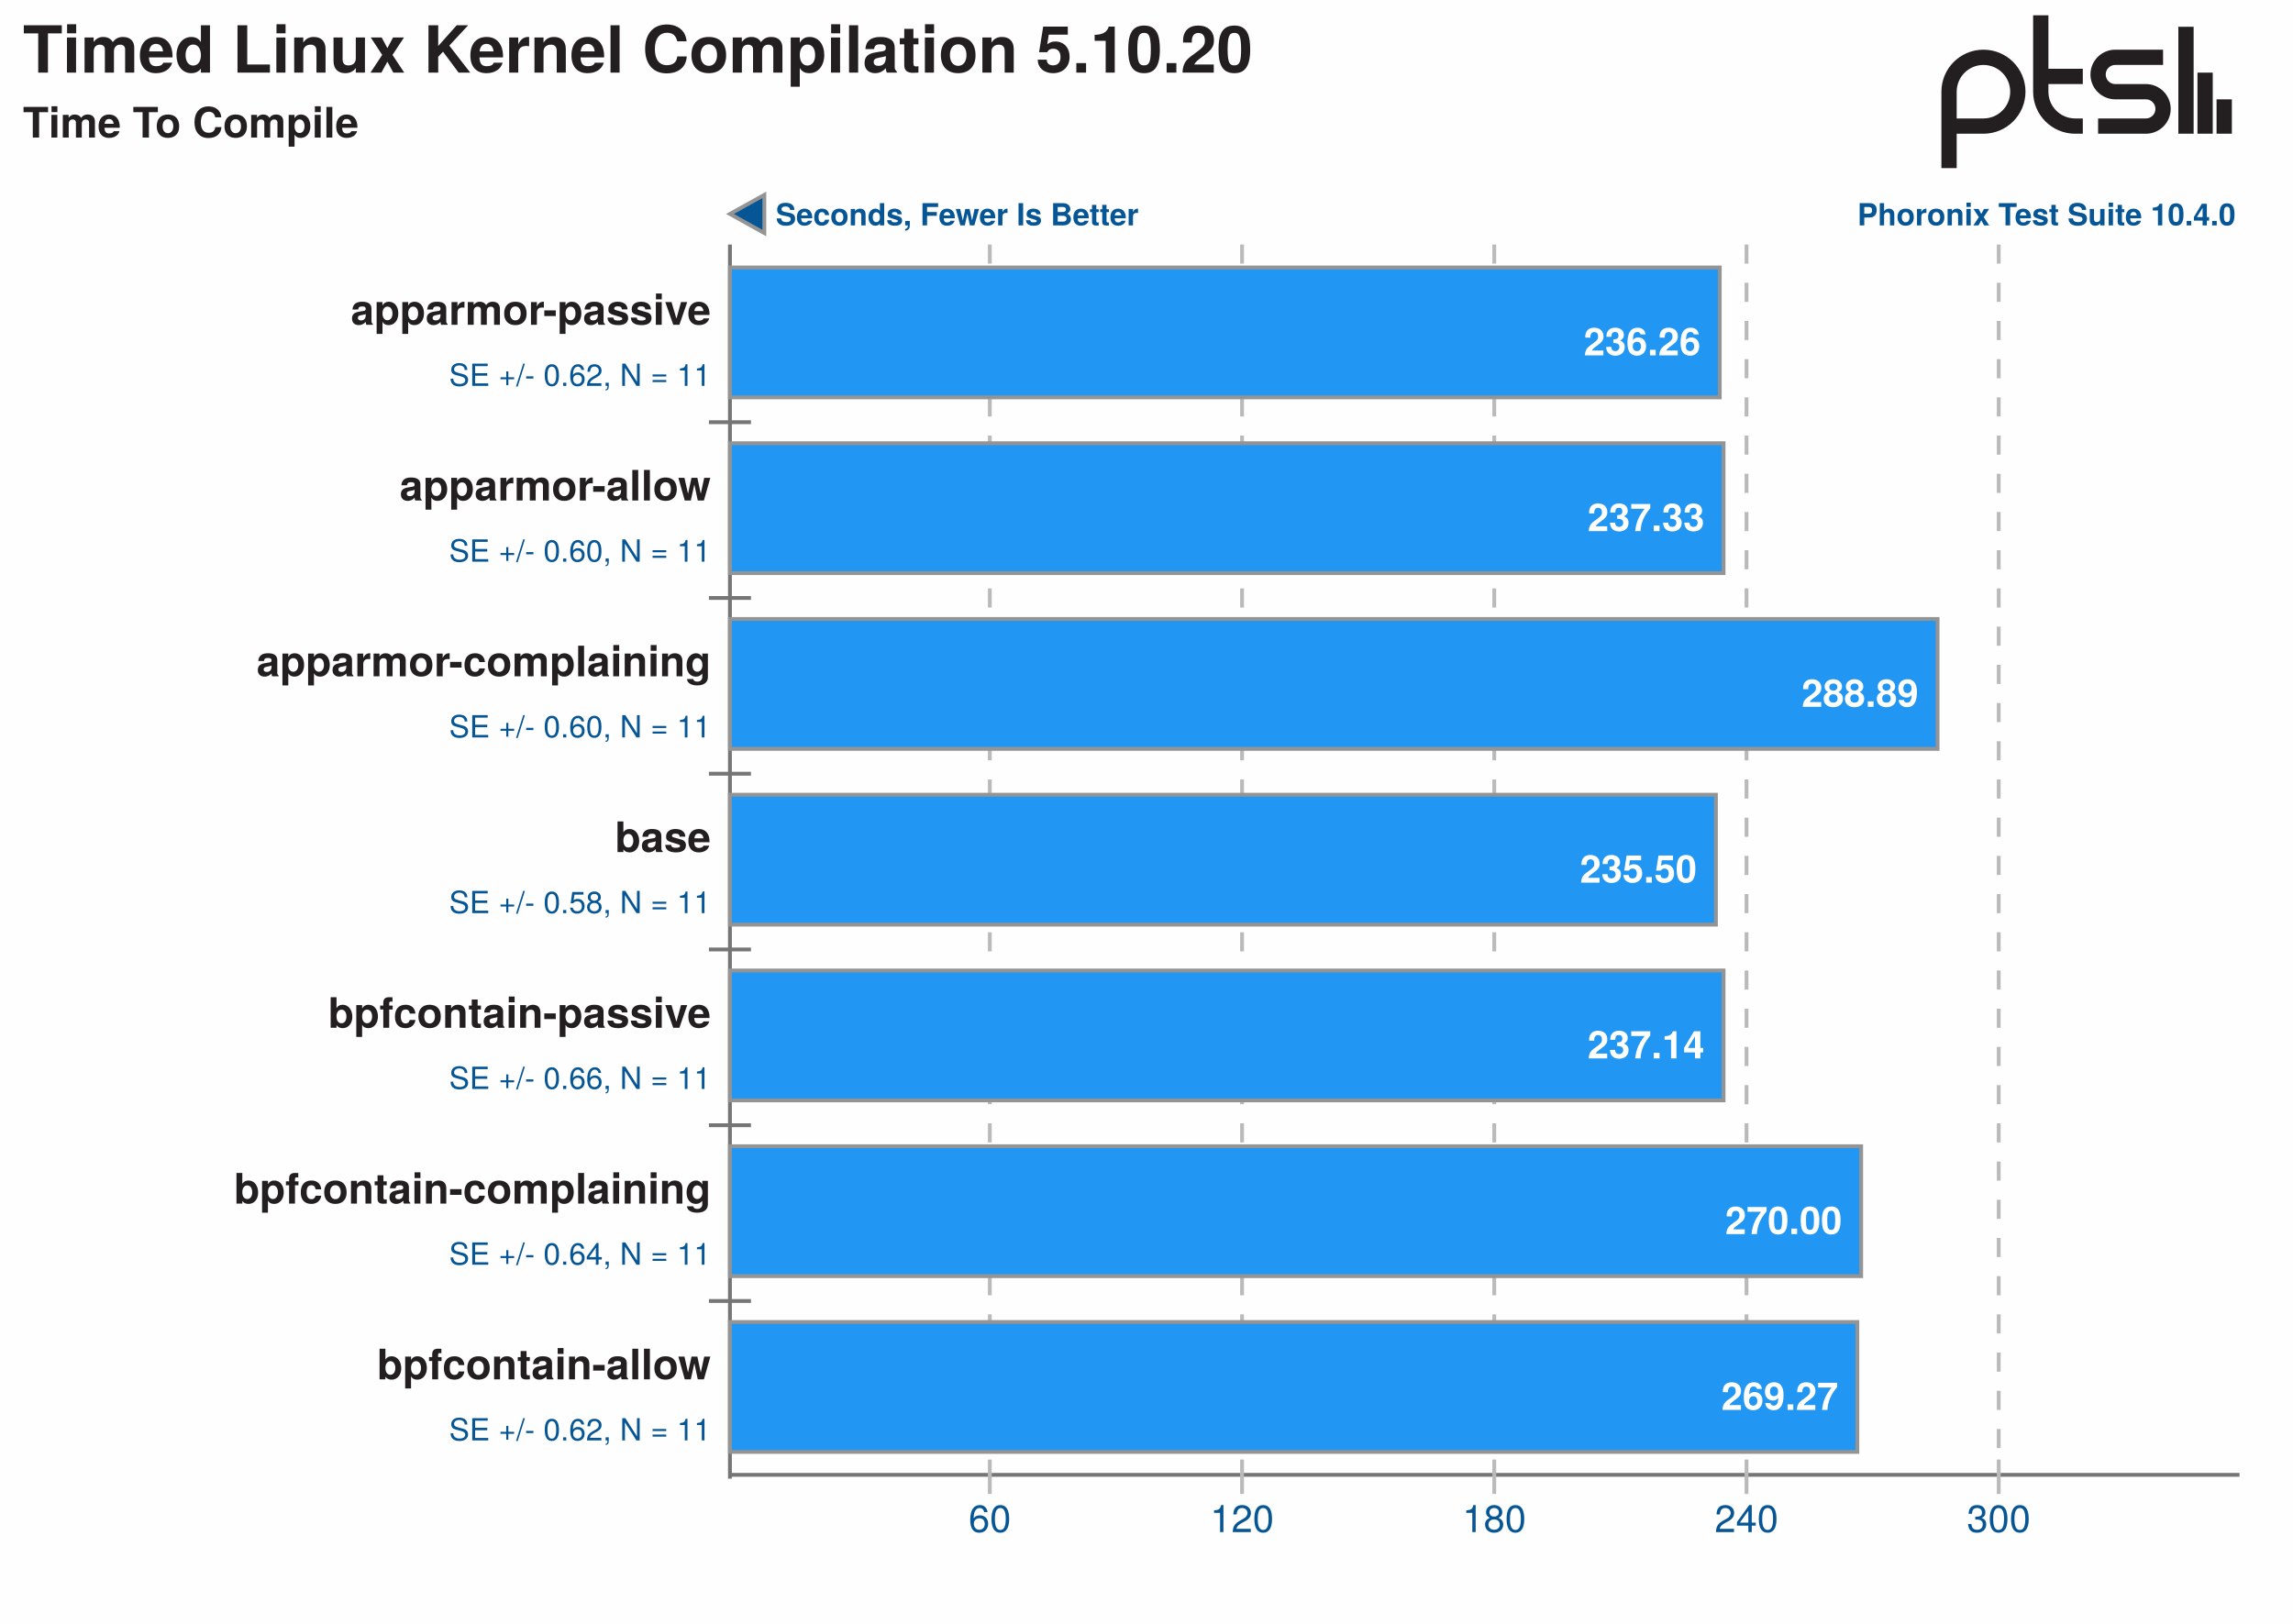
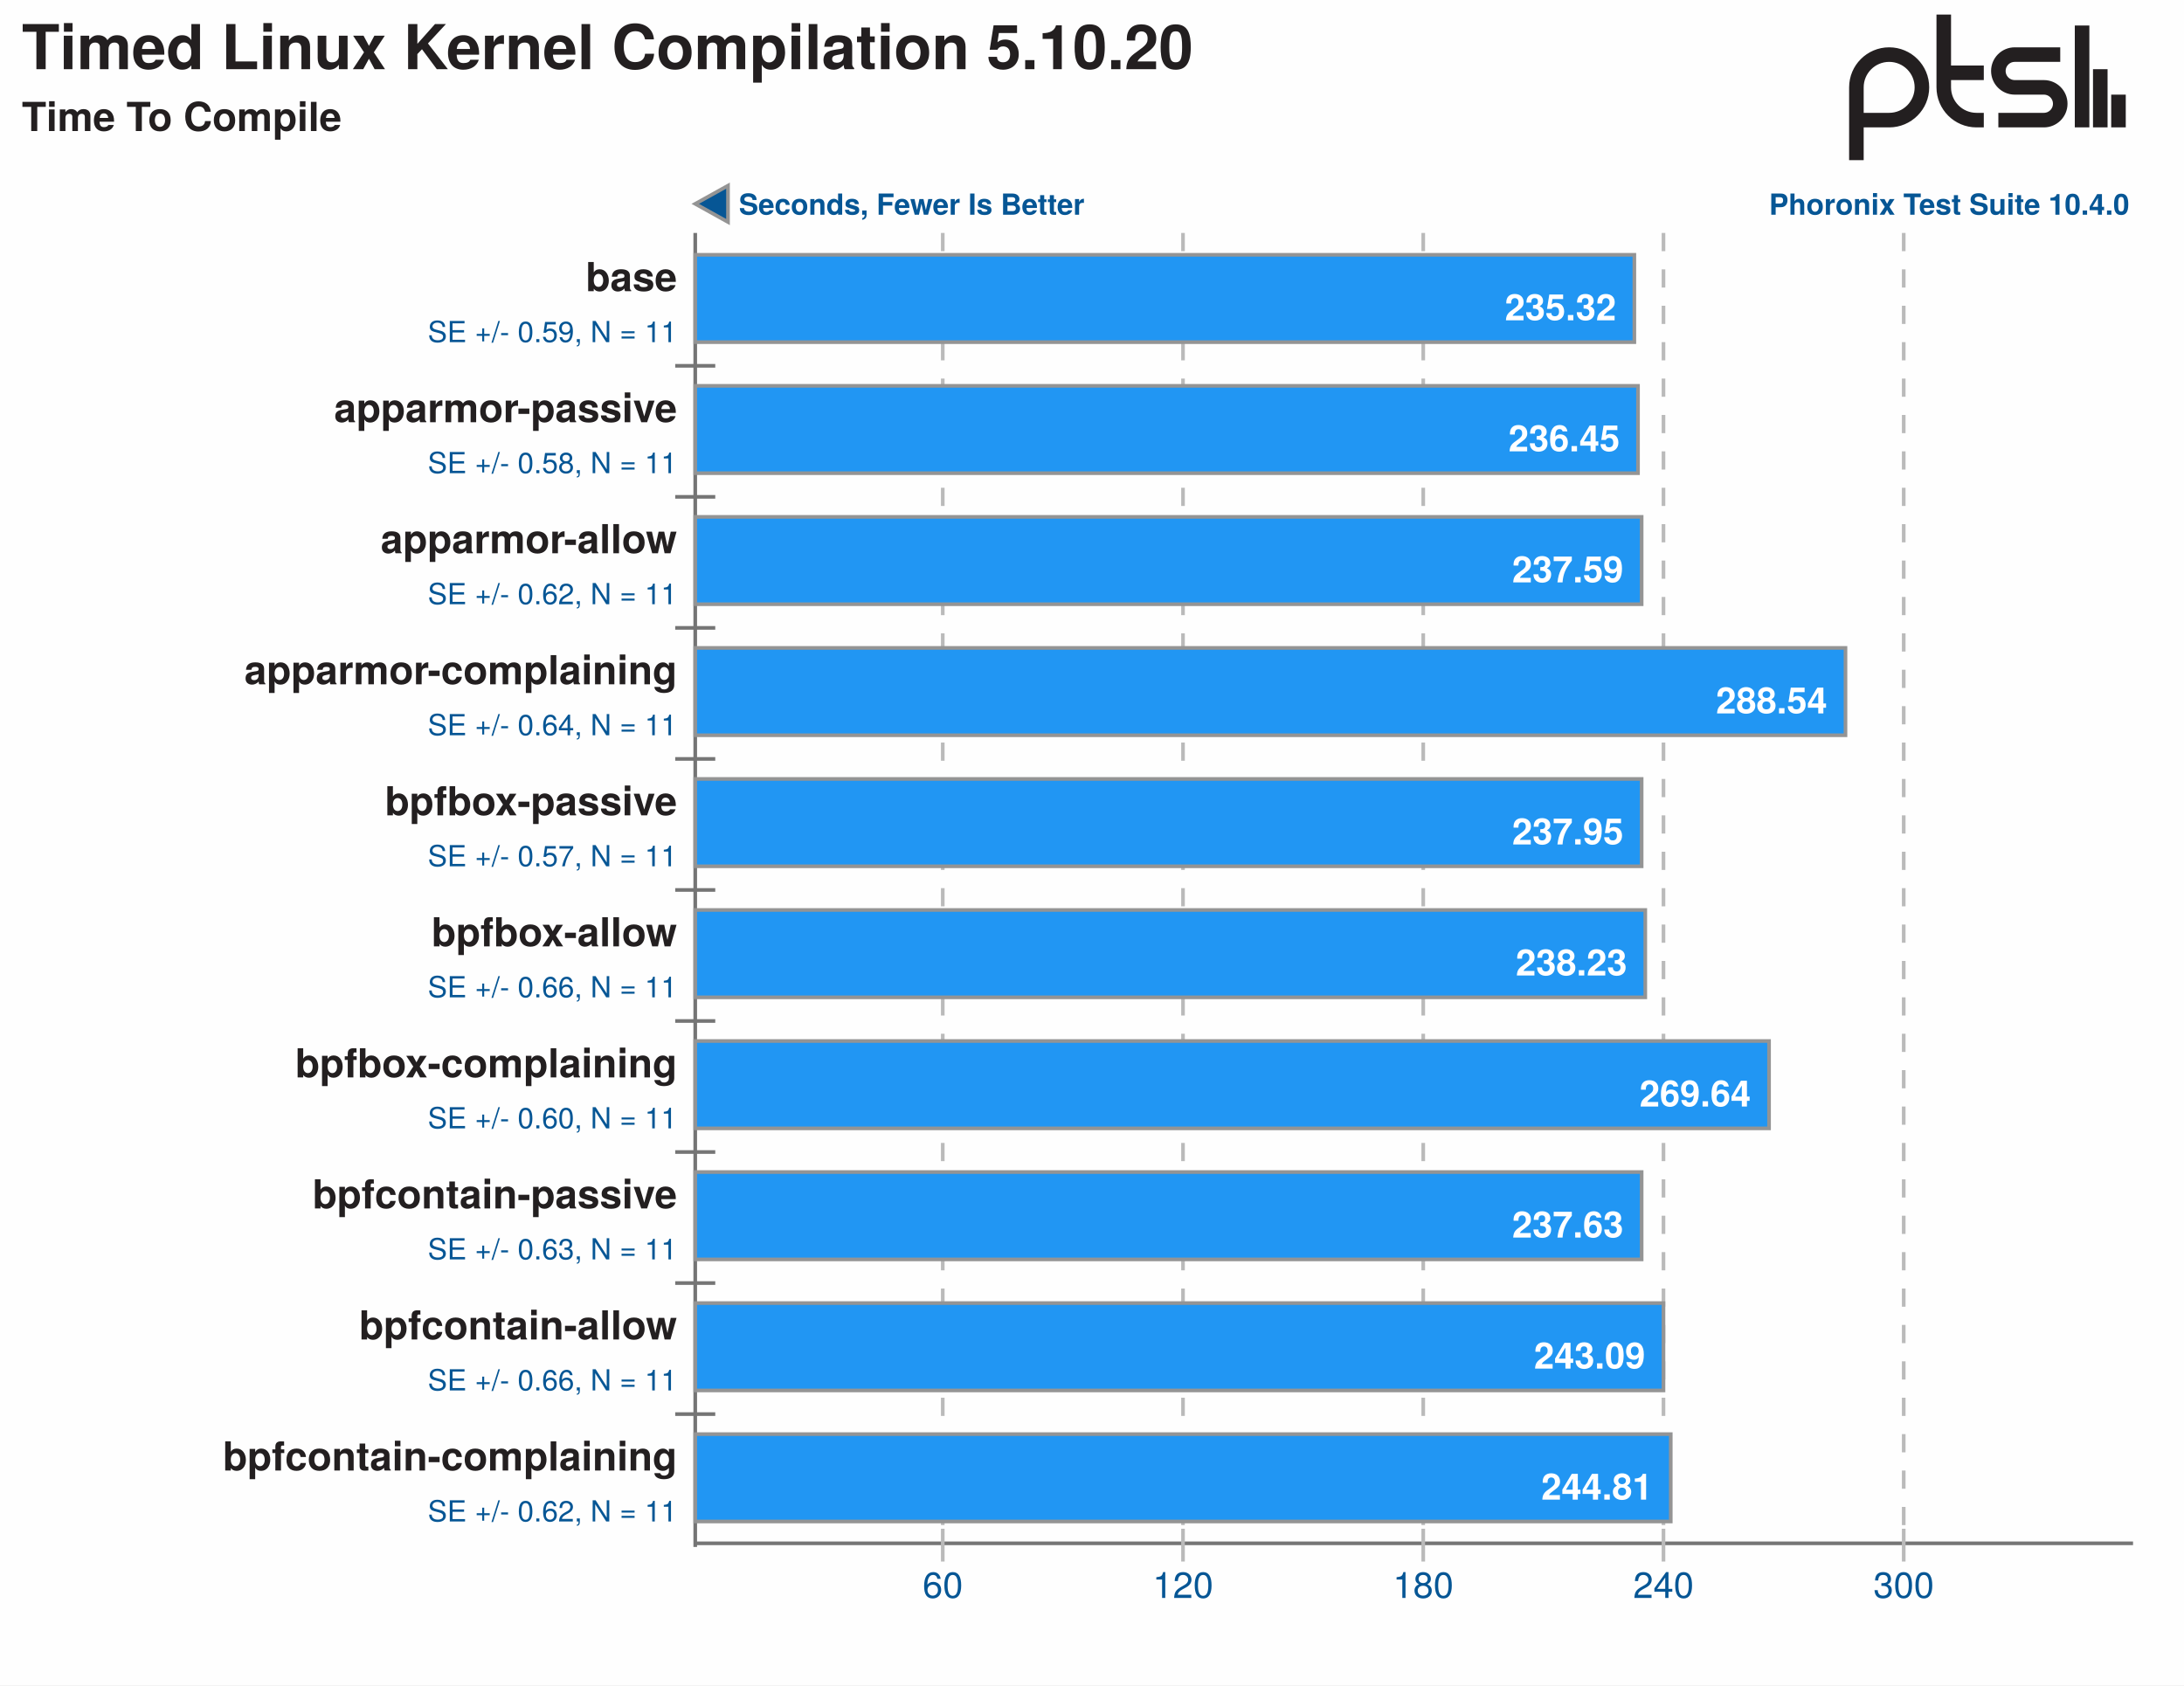
- <svg xmlns="http://www.w3.org/2000/svg" xmlns:xlink="http://www.w3.org/1999/xlink" version="1.1" font-family="sans-serif, droid-sans, helvetica, verdana, tahoma" viewbox="0 0 600 425" width="600" height="425" preserveAspectRatio="xMinYMin meet">
-   <rect x="0" y="0" width="600" height="425" fill="#FEFEFE" />
+ <svg xmlns="http://www.w3.org/2000/svg" xmlns:xlink="http://www.w3.org/1999/xlink" version="1.1" font-family="sans-serif, droid-sans, helvetica, verdana, tahoma" viewbox="0 0 600 463" width="600" height="463" preserveAspectRatio="xMinYMin meet">
+   <rect x="0" y="0" width="600" height="463" fill="#FEFEFE" />
  <g stroke="#757575" stroke-width="1">
-     <line x1="191" y1="64" x2="191" y2="387" />
-     <line x1="191" y1="386" x2="586" y2="386" />
+     <line x1="191" y1="64" x2="191" y2="425" />
+     <line x1="191" y1="424" x2="586" y2="424" />
  </g>
  <text x="585" y="59" font-size="8" fill="#065695" text-anchor="end" font-weight="bold">Phoronix Test Suite 10.4.0</text>
  <polygon points="191,56 200,61 200,51" fill="#065695" stroke="#949494" stroke-width="1" />
  <text x="203" y="59" font-size="8" font-weight="bold" fill="#065695" text-anchor="start">Seconds, Fewer Is Better</text>
  <a xlink:href="https://openbenchmarking.org/test/pts/build-linux-kernel" target="_blank">
    <text x="6" y="19" font-size="17" fill="#231f20" text-anchor="start" font-weight="bold">Timed Linux Kernel Compilation 5.10.20</text>
  </a>
  <text x="6" y="36" font-size="11" font-weight="bold" fill="#231f20" text-anchor="start">Time To Compile</text>
  <path d="m74 22v9m-5-16v16m-5-28v28m-23-2h12.5c2.485 0 4.5-2.015 4.5-4.5s-2.015-4.5-4.5-4.5h-8c-2.485 0-4.5-2.015-4.5-4.5s2.015-4.5 4.5-4.5h12.5m-21 5h-11m11 13h-2c-4.971 0-9-4.029-9-9v-20m-24 40v-20c0-4.971 4.029-9 9-9 4.971 0 9 4.029 9 9s-4.029 9-9 9h-9" stroke="#231f20" stroke-width="4" fill="none" transform="translate(508,4)" />
-   <line x1="191" y1="110" x2="191" y2="375" stroke="#757575" stroke-width="11" stroke-dasharray="1,45" />
+   <line x1="191" y1="100" x2="191" y2="393" stroke="#757575" stroke-width="11" stroke-dasharray="1,35" />
  <g font-size="11" fill="#231f20" font-weight="bold">
-     <text x="186" y="85" text-anchor="end">apparmor-passive</text>
-     <text x="186" y="131" text-anchor="end">apparmor-allow</text>
-     <text x="186" y="177" text-anchor="end">apparmor-complaining</text>
-     <text x="186" y="223" text-anchor="end">base</text>
-     <text x="186" y="269" text-anchor="end">bpfcontain-passive</text>
-     <text x="186" y="315" text-anchor="end">bpfcontain-complaining</text>
-     <text x="186" y="361" text-anchor="end">bpfcontain-allow</text>
+     <text x="186" y="80" text-anchor="end">base</text>
+     <text x="186" y="116" text-anchor="end">apparmor-passive</text>
+     <text x="186" y="152" text-anchor="end">apparmor-allow</text>
+     <text x="186" y="188" text-anchor="end">apparmor-complaining</text>
+     <text x="186" y="224" text-anchor="end">bpfbox-passive</text>
+     <text x="186" y="260" text-anchor="end">bpfbox-allow</text>
+     <text x="186" y="296" text-anchor="end">bpfbox-complaining</text>
+     <text x="186" y="332" text-anchor="end">bpfcontain-passive</text>
+     <text x="186" y="368" text-anchor="end">bpfcontain-allow</text>
+     <text x="186" y="404" text-anchor="end">bpfcontain-complaining</text>
  </g>
  <g font-size="10" fill="#065695" text-anchor="middle">
-     <text x="259" y="401">60</text>
-     <text x="325" y="401">120</text>
-     <text x="391" y="401">180</text>
-     <text x="457" y="401">240</text>
-     <text x="523" y="401">300</text>
+     <text x="259" y="439">60</text>
+     <text x="325" y="439">120</text>
+     <text x="391" y="439">180</text>
+     <text x="457" y="439">240</text>
+     <text x="523" y="439">300</text>
  </g>
  <g stroke="#BABABA" stroke-width="1">
-     <line x1="259" y1="64" x2="259" y2="381" stroke-dasharray="5,5" />
-     <line x1="259" y1="382" x2="259" y2="391" />
-     <line x1="325" y1="64" x2="325" y2="381" stroke-dasharray="5,5" />
-     <line x1="325" y1="382" x2="325" y2="391" />
-     <line x1="391" y1="64" x2="391" y2="381" stroke-dasharray="5,5" />
-     <line x1="391" y1="382" x2="391" y2="391" />
-     <line x1="457" y1="64" x2="457" y2="381" stroke-dasharray="5,5" />
-     <line x1="457" y1="382" x2="457" y2="391" />
-     <line x1="523" y1="64" x2="523" y2="381" stroke-dasharray="5,5" />
-     <line x1="523" y1="382" x2="523" y2="391" />
+     <line x1="259" y1="64" x2="259" y2="419" stroke-dasharray="5,5" />
+     <line x1="259" y1="420" x2="259" y2="429" />
+     <line x1="325" y1="64" x2="325" y2="419" stroke-dasharray="5,5" />
+     <line x1="325" y1="420" x2="325" y2="429" />
+     <line x1="391" y1="64" x2="391" y2="419" stroke-dasharray="5,5" />
+     <line x1="391" y1="420" x2="391" y2="429" />
+     <line x1="457" y1="64" x2="457" y2="419" stroke-dasharray="5,5" />
+     <line x1="457" y1="420" x2="457" y2="429" />
+     <line x1="523" y1="64" x2="523" y2="419" stroke-dasharray="5,5" />
+     <line x1="523" y1="420" x2="523" y2="429" />
  </g>
  <g stroke="#949494" stroke-width="1">
-     <rect x="191" y="70" height="34" width="259" fill="#2196f3" />
-     <rect x="191" y="116" height="34" width="260" fill="#2196f3" />
-     <rect x="191" y="162" height="34" width="316" fill="#2196f3" />
-     <rect x="191" y="208" height="34" width="258" fill="#2196f3" />
-     <rect x="191" y="254" height="34" width="260" fill="#2196f3" />
-     <rect x="191" y="300" height="34" width="296" fill="#2196f3" />
-     <rect x="191" y="346" height="34" width="295" fill="#2196f3" />
+     <rect x="191" y="70" height="24" width="258" fill="#2196f3" />
+     <rect x="191" y="106" height="24" width="259" fill="#2196f3" />
+     <rect x="191" y="142" height="24" width="260" fill="#2196f3" />
+     <rect x="191" y="178" height="24" width="316" fill="#2196f3" />
+     <rect x="191" y="214" height="24" width="260" fill="#2196f3" />
+     <rect x="191" y="250" height="24" width="261" fill="#2196f3" />
+     <rect x="191" y="286" height="24" width="295" fill="#2196f3" />
+     <rect x="191" y="322" height="24" width="260" fill="#2196f3" />
+     <rect x="191" y="358" height="24" width="266" fill="#2196f3" />
+     <rect x="191" y="394" height="24" width="268" fill="#2196f3" />
  </g>
  <g font-size="8" fill="#065695" text-anchor="end">
-     <text y="101" x="186">SE +/- 0.62, N = 11</text>
-     <text y="147" x="186">SE +/- 0.60, N = 11</text>
-     <text y="193" x="186">SE +/- 0.60, N = 11</text>
-     <text y="239" x="186">SE +/- 0.58, N = 11</text>
-     <text y="285" x="186">SE +/- 0.66, N = 11</text>
-     <text y="331" x="186">SE +/- 0.64, N = 11</text>
-     <text y="377" x="186">SE +/- 0.62, N = 11</text>
+     <text y="94" x="186">SE +/- 0.59, N = 11</text>
+     <text y="130" x="186">SE +/- 0.58, N = 11</text>
+     <text y="166" x="186">SE +/- 0.62, N = 11</text>
+     <text y="202" x="186">SE +/- 0.64, N = 11</text>
+     <text y="238" x="186">SE +/- 0.57, N = 11</text>
+     <text y="274" x="186">SE +/- 0.66, N = 11</text>
+     <text y="310" x="186">SE +/- 0.60, N = 11</text>
+     <text y="346" x="186">SE +/- 0.63, N = 11</text>
+     <text y="382" x="186">SE +/- 0.66, N = 11</text>
+     <text y="418" x="186">SE +/- 0.62, N = 11</text>
  </g>
  <g font-size="10" fill="#FFFFFF" font-weight="bold" text-anchor="end">
-     <text x="445" y="93">236.26</text>
-     <text x="446" y="139">237.33</text>
-     <text x="502" y="185">288.89</text>
-     <text x="444" y="231">235.50</text>
-     <text x="446" y="277">237.14</text>
-     <text x="482" y="323">270.00</text>
-     <text x="481" y="369">269.27</text>
+     <text x="444" y="88">235.32</text>
+     <text x="445" y="124">236.45</text>
+     <text x="446" y="160">237.59</text>
+     <text x="502" y="196">288.54</text>
+     <text x="446" y="232">237.95</text>
+     <text x="447" y="268">238.23</text>
+     <text x="481" y="304">269.64</text>
+     <text x="446" y="340">237.63</text>
+     <text x="452" y="376">243.09</text>
+     <text x="454" y="412">244.81</text>
  </g>
</svg>
